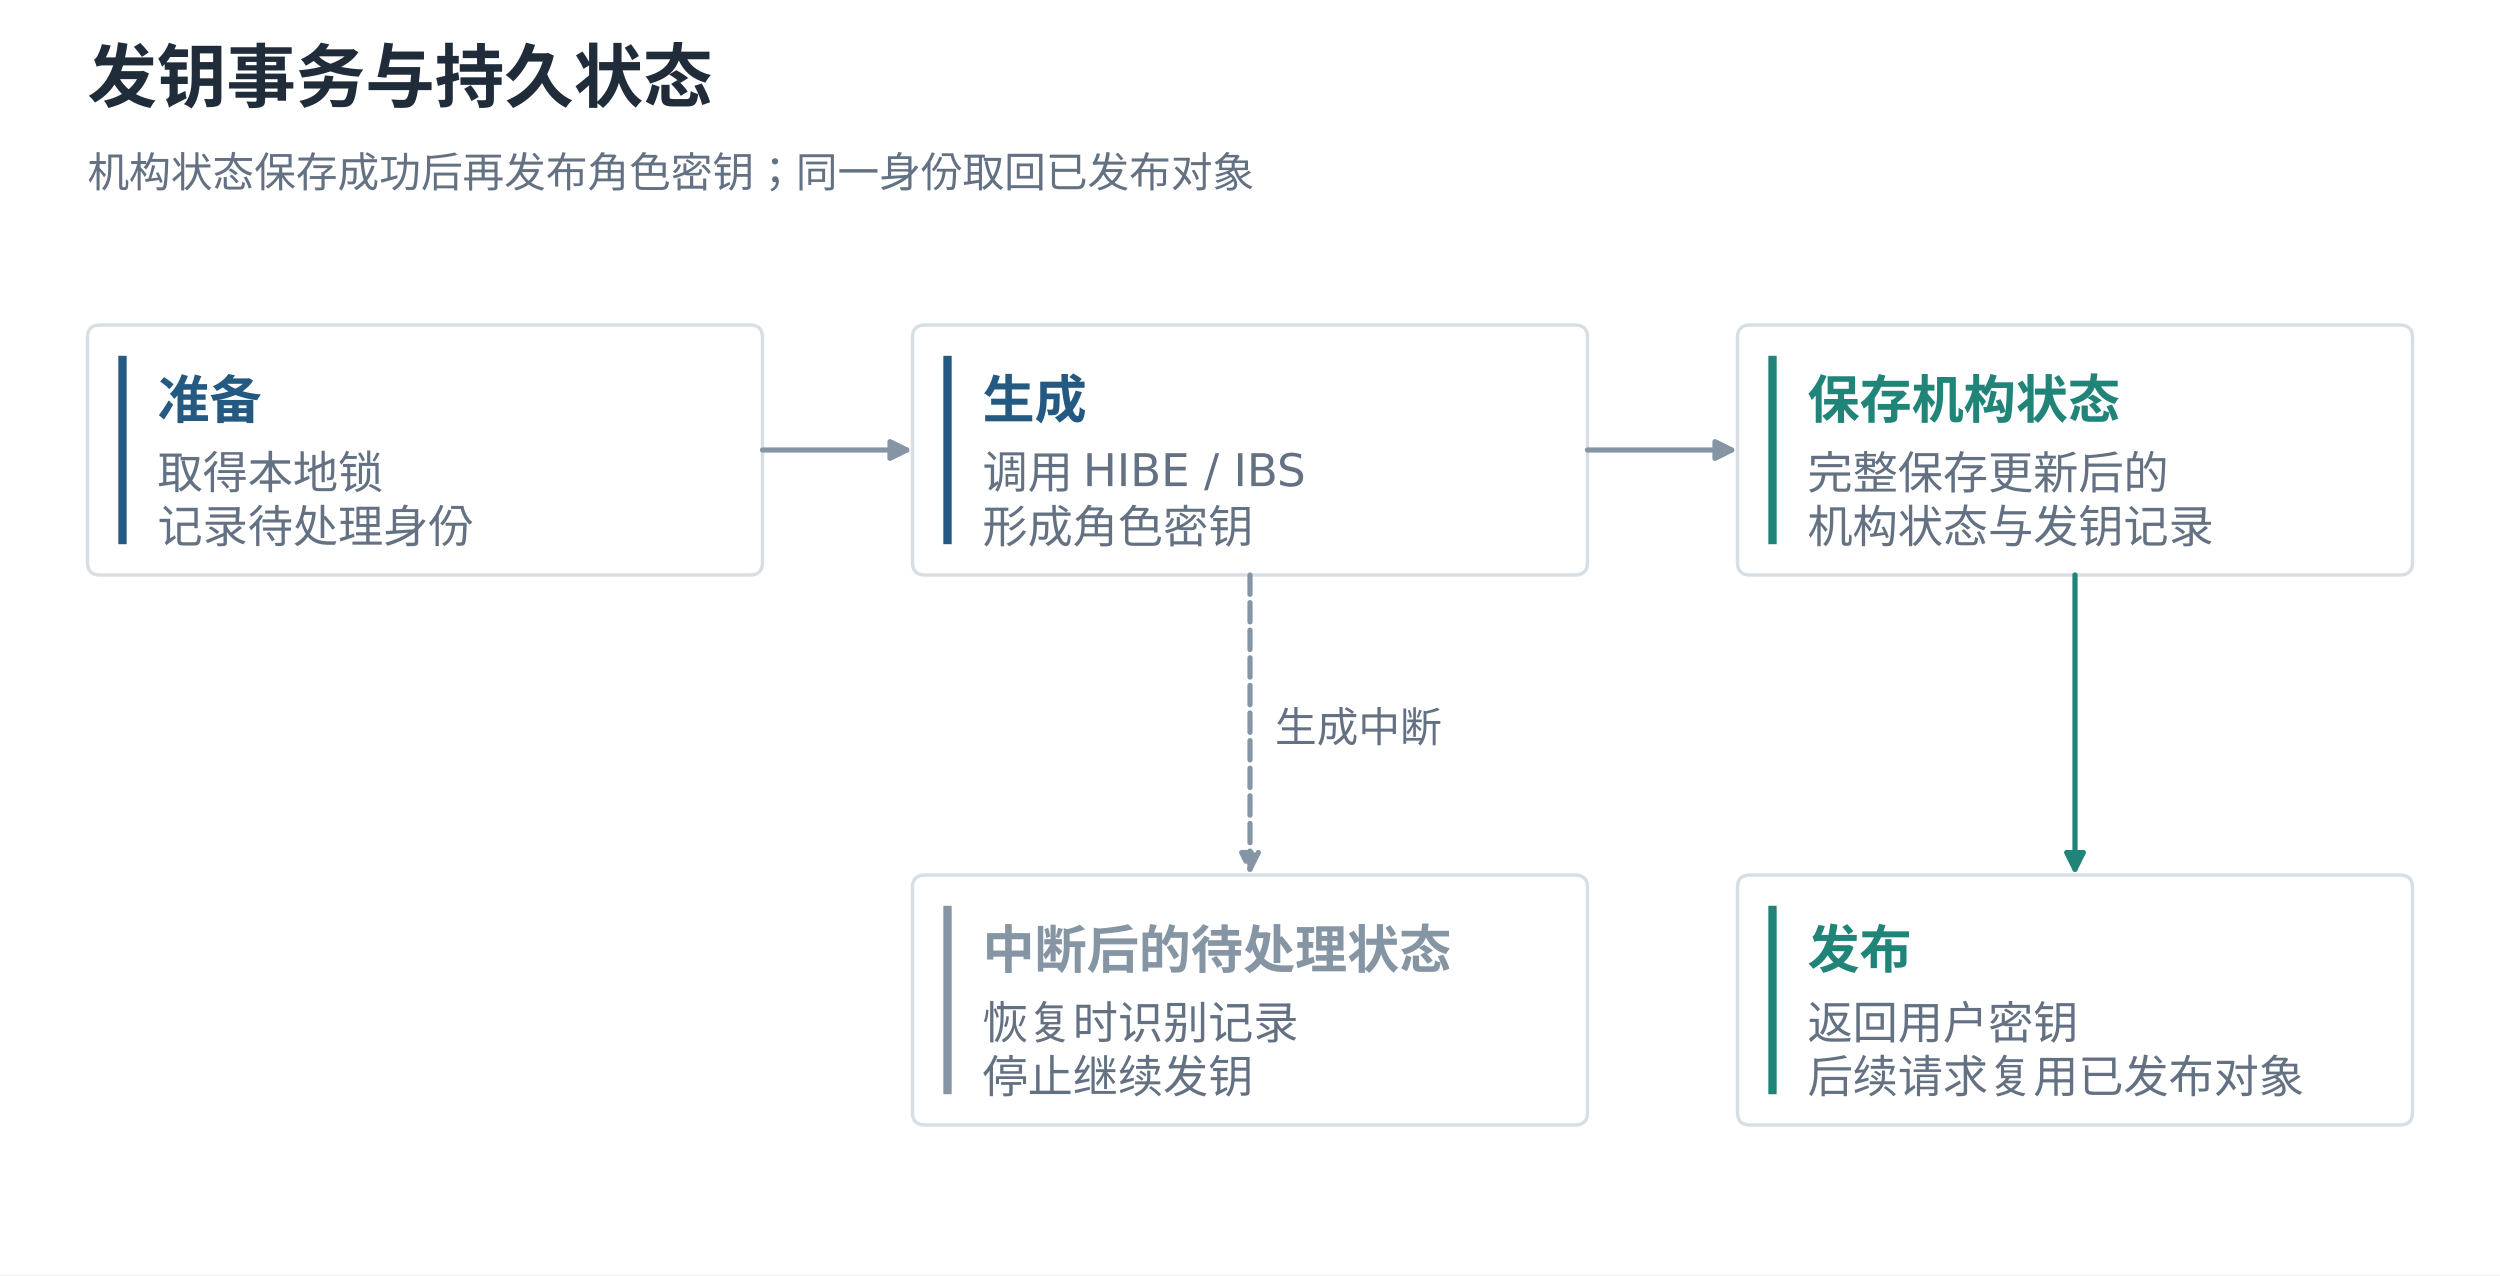
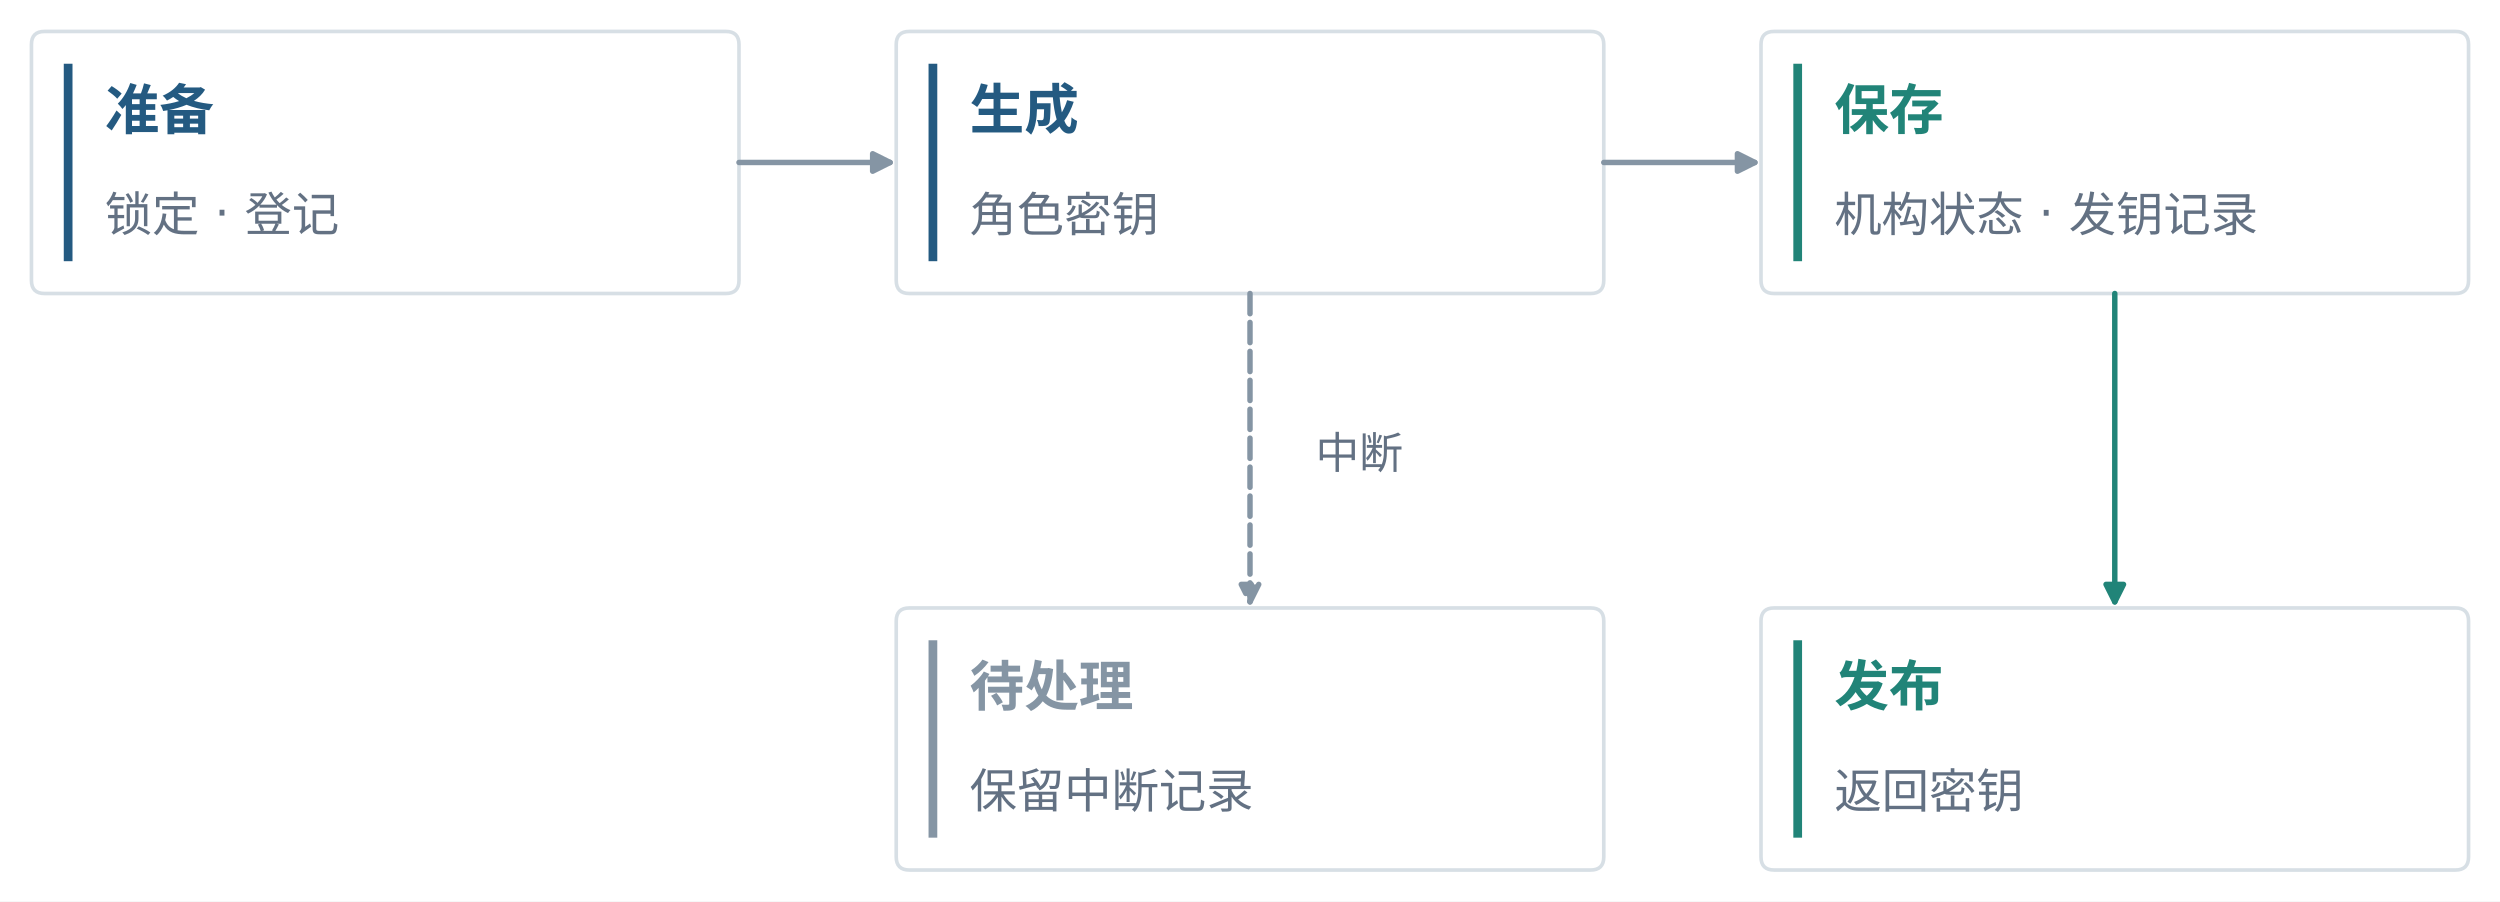
- <svg xmlns="http://www.w3.org/2000/svg" width="720pt" height="367.2pt" viewBox="0 0 720 367.2" version="1.1">
+ <svg xmlns="http://www.w3.org/2000/svg" width="686.88pt" height="247.68pt" viewBox="0 0 686.88 247.68" version="1.1">
  <defs>
    <style type="text/css">*{stroke-linejoin: round; stroke-linecap: butt}</style>
  </defs>
  <g id="figure_1">
    <g id="patch_1">
-       <path d="M 0 367.2 L 720 367.2 L 720 0 L 0 0 z " style="fill: #ffffff" />
+       <path d="M 0 247.68 L 686.88 247.68 L 686.88 0 L 0 0 z " style="fill: #ffffff" />
    </g>
    <g id="axes_1">
      <g id="patch_2">
-         <path d="M 28.8 93.6 L 216 93.6 Q 219.6 93.6 219.6 97.2 L 219.6 162 Q 219.6 165.6 216 165.6 L 28.8 165.6 Q 25.2 165.6 25.2 162 L 25.2 97.2 Q 25.2 93.6 28.8 93.6 z " clip-path="url(#p70b227cb05)" style="fill: #ffffff; stroke: #d7dfe5; stroke-linejoin: miter" />
+         <path d="M 12.24 8.64 L 199.44 8.64 Q 203.04 8.64 203.04 12.24 L 203.04 77.04 Q 203.04 80.64 199.44 80.64 L 12.24 80.64 Q 8.64 80.64 8.64 77.04 L 8.64 12.24 Q 8.64 8.64 12.24 8.64 z " clip-path="url(#pacb53e6913)" style="fill: #ffffff; stroke: #d7dfe5; stroke-linejoin: miter" />
      </g>
      <g id="patch_3">
-         <path d="M 266.4 93.6 L 453.6 93.6 Q 457.2 93.6 457.2 97.2 L 457.2 162 Q 457.2 165.6 453.6 165.6 L 266.4 165.6 Q 262.8 165.6 262.8 162 L 262.8 97.2 Q 262.8 93.6 266.4 93.6 z " clip-path="url(#p70b227cb05)" style="fill: #ffffff; stroke: #d7dfe5; stroke-linejoin: miter" />
+         <path d="M 249.84 8.64 L 437.04 8.64 Q 440.64 8.64 440.64 12.24 L 440.64 77.04 Q 440.64 80.64 437.04 80.64 L 249.84 80.64 Q 246.24 80.64 246.24 77.04 L 246.24 12.24 Q 246.24 8.64 249.84 8.64 z " clip-path="url(#pacb53e6913)" style="fill: #ffffff; stroke: #d7dfe5; stroke-linejoin: miter" />
      </g>
      <g id="patch_4">
-         <path d="M 504 93.6 L 691.2 93.6 Q 694.8 93.6 694.8 97.2 L 694.8 162 Q 694.8 165.6 691.2 165.6 L 504 165.6 Q 500.4 165.6 500.4 162 L 500.4 97.2 Q 500.4 93.6 504 93.6 z " clip-path="url(#p70b227cb05)" style="fill: #ffffff; stroke: #d7dfe5; stroke-linejoin: miter" />
+         <path d="M 487.44 8.64 L 674.64 8.64 Q 678.24 8.64 678.24 12.24 L 678.24 77.04 Q 678.24 80.64 674.64 80.64 L 487.44 80.64 Q 483.84 80.64 483.84 77.04 L 483.84 12.24 Q 483.84 8.64 487.44 8.64 z " clip-path="url(#pacb53e6913)" style="fill: #ffffff; stroke: #d7dfe5; stroke-linejoin: miter" />
      </g>
      <g id="patch_5">
-         <path d="M 219.6 129.6 Q 241.2 129.6 261.123 129.6 " clip-path="url(#p70b227cb05)" style="fill: none; stroke: #8595a4; stroke-width: 1.5; stroke-linecap: round" />
-         <path d="M 256.323 127.2 L 261.123 129.6 L 256.323 132 z " clip-path="url(#p70b227cb05)" style="fill: #8595a4; stroke: #8595a4; stroke-width: 1.5; stroke-linecap: round" />
+         <path d="M 203.04 44.64 Q 224.64 44.64 244.563 44.64 " clip-path="url(#pacb53e6913)" style="fill: none; stroke: #8595a4; stroke-width: 1.5; stroke-linecap: round" />
+         <path d="M 239.763 42.24 L 244.563 44.64 L 239.763 47.04 z " clip-path="url(#pacb53e6913)" style="fill: #8595a4; stroke: #8595a4; stroke-width: 1.5; stroke-linecap: round" />
      </g>
      <g id="patch_6">
-         <path d="M 457.2 129.6 Q 478.8 129.6 498.723 129.6 " clip-path="url(#p70b227cb05)" style="fill: none; stroke: #8595a4; stroke-width: 1.5; stroke-linecap: round" />
-         <path d="M 493.923 127.2 L 498.723 129.6 L 493.923 132 z " clip-path="url(#p70b227cb05)" style="fill: #8595a4; stroke: #8595a4; stroke-width: 1.5; stroke-linecap: round" />
+         <path d="M 440.64 44.64 Q 462.24 44.64 482.163 44.64 " clip-path="url(#pacb53e6913)" style="fill: none; stroke: #8595a4; stroke-width: 1.5; stroke-linecap: round" />
+         <path d="M 477.363 42.24 L 482.163 44.64 L 477.363 47.04 z " clip-path="url(#pacb53e6913)" style="fill: #8595a4; stroke: #8595a4; stroke-width: 1.5; stroke-linecap: round" />
      </g>
      <g id="patch_7">
-         <path d="M 504 252 L 691.2 252 Q 694.8 252 694.8 255.6 L 694.8 320.4 Q 694.8 324 691.2 324 L 504 324 Q 500.4 324 500.4 320.4 L 500.4 255.6 Q 500.4 252 504 252 z " clip-path="url(#p70b227cb05)" style="fill: #ffffff; stroke: #d7dfe5; stroke-linejoin: miter" />
+         <path d="M 487.44 167.04 L 674.64 167.04 Q 678.24 167.04 678.24 170.64 L 678.24 235.44 Q 678.24 239.04 674.64 239.04 L 487.44 239.04 Q 483.84 239.04 483.84 235.44 L 483.84 170.64 Q 483.84 167.04 487.44 167.04 z " clip-path="url(#pacb53e6913)" style="fill: #ffffff; stroke: #d7dfe5; stroke-linejoin: miter" />
      </g>
      <g id="patch_8">
-         <path d="M 266.4 252 L 453.6 252 Q 457.2 252 457.2 255.6 L 457.2 320.4 Q 457.2 324 453.6 324 L 266.4 324 Q 262.8 324 262.8 320.4 L 262.8 255.6 Q 262.8 252 266.4 252 z " clip-path="url(#p70b227cb05)" style="fill: #ffffff; stroke: #d7dfe5; stroke-linejoin: miter" />
+         <path d="M 249.84 167.04 L 437.04 167.04 Q 440.64 167.04 440.64 170.64 L 440.64 235.44 Q 440.64 239.04 437.04 239.04 L 249.84 239.04 Q 246.24 239.04 246.24 235.44 L 246.24 170.64 Q 246.24 167.04 249.84 167.04 z " clip-path="url(#pacb53e6913)" style="fill: #ffffff; stroke: #d7dfe5; stroke-linejoin: miter" />
      </g>
      <g id="patch_9">
-         <path d="M 597.6 165.6 Q 597.6 208.8 597.6 250.323 " clip-path="url(#p70b227cb05)" style="fill: none; stroke: #218478; stroke-width: 1.5; stroke-linecap: round" />
-         <path d="M 600 245.523 L 597.6 250.323 L 595.2 245.523 z " clip-path="url(#p70b227cb05)" style="fill: #218478; stroke: #218478; stroke-width: 1.5; stroke-linecap: round" />
+         <path d="M 581.04 80.64 Q 581.04 123.84 581.04 165.363 " clip-path="url(#pacb53e6913)" style="fill: none; stroke: #218478; stroke-width: 1.5; stroke-linecap: round" />
+         <path d="M 583.44 160.563 L 581.04 165.363 L 578.64 160.563 z " clip-path="url(#pacb53e6913)" style="fill: #218478; stroke: #218478; stroke-width: 1.5; stroke-linecap: round" />
      </g>
      <g id="patch_10">
-         <path d="M 360 165.6 Q 360 208.8 360 250.323 " clip-path="url(#p70b227cb05)" style="fill: none; stroke-dasharray: 5.55,2.4; stroke-dashoffset: 0; stroke: #8595a4; stroke-width: 1.5; stroke-linecap: round" />
-         <path d="M 362.4 245.523 L 360 250.323 L 357.6 245.523 z " clip-path="url(#p70b227cb05)" style="fill: #8595a4; stroke-dasharray: 5.55,2.4; stroke-dashoffset: 0; stroke: #8595a4; stroke-width: 1.5; stroke-linecap: round" />
+         <path d="M 343.44 80.64 Q 343.44 123.84 343.44 165.363 " clip-path="url(#pacb53e6913)" style="fill: none; stroke-dasharray: 5.55,2.4; stroke-dashoffset: 0; stroke: #8595a4; stroke-width: 1.5; stroke-linecap: round" />
+         <path d="M 345.84 160.563 L 343.44 165.363 L 341.04 160.563 z " clip-path="url(#pacb53e6913)" style="fill: #8595a4; stroke-dasharray: 5.55,2.4; stroke-dashoffset: 0; stroke: #8595a4; stroke-width: 1.5; stroke-linecap: round" />
      </g>
      <g id="line2d_1">
-         <path d="M 35.28 103.68 L 35.28 155.52 " clip-path="url(#p70b227cb05)" style="fill: none; stroke: #245a81; stroke-width: 2.4; stroke-linecap: square" />
+         <path d="M 18.72 18.72 L 18.72 70.56 " clip-path="url(#pacb53e6913)" style="fill: none; stroke: #245a81; stroke-width: 2.4; stroke-linecap: square" />
      </g>
      <g id="line2d_2">
-         <path d="M 272.88 103.68 L 272.88 155.52 " clip-path="url(#p70b227cb05)" style="fill: none; stroke: #245a81; stroke-width: 2.4; stroke-linecap: square" />
+         <path d="M 256.32 18.72 L 256.32 70.56 " clip-path="url(#pacb53e6913)" style="fill: none; stroke: #245a81; stroke-width: 2.4; stroke-linecap: square" />
      </g>
      <g id="line2d_3">
-         <path d="M 510.48 103.68 L 510.48 155.52 " clip-path="url(#p70b227cb05)" style="fill: none; stroke: #218478; stroke-width: 2.4; stroke-linecap: square" />
+         <path d="M 493.92 18.72 L 493.92 70.56 " clip-path="url(#pacb53e6913)" style="fill: none; stroke: #218478; stroke-width: 2.4; stroke-linecap: square" />
      </g>
      <g id="line2d_4">
-         <path d="M 510.48 262.08 L 510.48 313.92 " clip-path="url(#p70b227cb05)" style="fill: none; stroke: #218478; stroke-width: 2.4; stroke-linecap: square" />
+         <path d="M 493.92 177.12 L 493.92 228.96 " clip-path="url(#pacb53e6913)" style="fill: none; stroke: #218478; stroke-width: 2.4; stroke-linecap: square" />
      </g>
      <g id="line2d_5">
-         <path d="M 272.88 262.08 L 272.88 313.92 " clip-path="url(#p70b227cb05)" style="fill: none; stroke: #8595a4; stroke-width: 2.4; stroke-linecap: square" />
+         <path d="M 256.32 177.12 L 256.32 228.96 " clip-path="url(#pacb53e6913)" style="fill: none; stroke: #8595a4; stroke-width: 2.4; stroke-linecap: square" />
      </g>
      <g id="text_1">
-         <text style="font-weight: 700; font-size: 20px; font-family: 'Microsoft YaHei', 'DejaVu Sans'; text-anchor: start; fill: #202c39" x="25.2" y="29.293" transform="rotate(-0 25.2 29.29344)">发钥事务与持久状态</text>
+         <text style="font-weight: 700; font-size: 15px; font-family: 'Microsoft YaHei', 'DejaVu Sans'; text-anchor: start; fill: #245a81" x="28.8" y="35.557" transform="rotate(-0 28.8 35.5568)">准备</text>
      </g>
      <g id="text_2">
-         <text style="font-size: 12px; font-family: 'Microsoft YaHei', 'DejaVu Sans'; text-anchor: start; fill: #637183" x="25.2" y="53.887" transform="rotate(-0 25.2 53.88656)">机构状态保存成功后再发布角色密钥；同一身份取回已发布对象</text>
+         <text style="font-size: 13px; font-family: 'Microsoft YaHei', 'DejaVu Sans'; text-anchor: start; fill: #637183" x="28.8" y="63.528" transform="rotate(-0 28.8 63.52805)">锁定 · 登记</text>
      </g>
      <g id="text_3">
-         <text style="font-weight: 700; font-size: 15px; font-family: 'Microsoft YaHei', 'DejaVu Sans'; text-anchor: start; fill: #245a81" x="45.36" y="120.517" transform="rotate(-0 45.36 120.5168)">准备</text>
+         <text style="font-weight: 700; font-size: 15px; font-family: 'Microsoft YaHei', 'DejaVu Sans'; text-anchor: start; fill: #245a81" x="266.4" y="35.47" transform="rotate(-0 266.4 35.47008)">生成</text>
      </g>
      <g id="text_4">
-         <text style="font-size: 13px; font-family: 'Microsoft YaHei', 'DejaVu Sans'; fill: #637183" transform="translate(45.36 140.7256)">取得本地锁</text>
-         <text style="font-size: 13px; font-family: 'Microsoft YaHei', 'DejaVu Sans'; fill: #637183" transform="translate(45.36 156.2637)">记录待处理身份</text>
+         <text style="font-size: 13px; font-family: 'Microsoft YaHei', 'DejaVu Sans'; text-anchor: start; fill: #637183" x="266.4" y="63.597" transform="rotate(-0 266.4 63.59711)">角色密钥</text>
      </g>
      <g id="text_5">
-         <text style="font-weight: 700; font-size: 15px; font-family: 'Microsoft YaHei', 'DejaVu Sans'; text-anchor: start; fill: #245a81" x="282.96" y="120.43" transform="rotate(-0 282.96 120.4301)">生成</text>
+         <text style="font-weight: 700; font-size: 15px; font-family: 'Microsoft YaHei', 'DejaVu Sans'; text-anchor: start; fill: #218478" x="504" y="35.52" transform="rotate(-0 504 35.52047)">保存</text>
      </g>
      <g id="text_6">
-         <text style="font-size: 13px; font-family: 'Microsoft YaHei', 'DejaVu Sans'; fill: #637183" transform="translate(282.96 140.6048)">调用 HIBE / IBS</text>
-         <text style="font-size: 13px; font-family: 'Microsoft YaHei', 'DejaVu Sans'; fill: #637183" transform="translate(282.96 156.3134)">形成角色密钥</text>
+         <text style="font-size: 13px; font-family: 'Microsoft YaHei', 'DejaVu Sans'; text-anchor: start; fill: #637183" x="504" y="63.567" transform="rotate(-0 504 63.56664)">机构状态 · 发钥记录</text>
      </g>
      <g id="text_7">
-         <text style="font-weight: 700; font-size: 15px; font-family: 'Microsoft YaHei', 'DejaVu Sans'; text-anchor: start; fill: #218478" x="520.56" y="120.451" transform="rotate(-0 520.56 120.4512)">保存机构状态</text>
+         <text style="font-weight: 700; font-size: 15px; font-family: 'Microsoft YaHei', 'DejaVu Sans'; text-anchor: start; fill: #218478" x="504" y="193.869" transform="rotate(-0 504 193.8689)">发布</text>
      </g>
      <g id="text_8">
-         <text style="font-size: 13px; font-family: 'Microsoft YaHei', 'DejaVu Sans'; fill: #637183" transform="translate(520.56 140.8069)">完整保存更新后的</text>
-         <text style="font-size: 13px; font-family: 'Microsoft YaHei', 'DejaVu Sans'; fill: #637183" transform="translate(520.56 156.283)">机构状态与发钥记录</text>
+         <text style="font-size: 13px; font-family: 'Microsoft YaHei', 'DejaVu Sans'; text-anchor: start; fill: #637183" x="504" y="221.985" transform="rotate(-0 504 221.9849)">返回密钥</text>
      </g>
      <g id="text_9">
-         <text style="font-weight: 700; font-size: 15px; font-family: 'Microsoft YaHei', 'DejaVu Sans'; text-anchor: start; fill: #218478" x="520.56" y="278.829" transform="rotate(-0 520.56 278.8289)">发布</text>
+         <text style="font-weight: 700; font-size: 15px; font-family: 'Microsoft YaHei', 'DejaVu Sans'; text-anchor: start; fill: #8595a4" x="266.4" y="193.943" transform="rotate(-0 266.4 193.9427)">待处理</text>
      </g>
      <g id="text_10">
-         <text style="font-size: 13px; font-family: 'Microsoft YaHei', 'DejaVu Sans'; fill: #637183" transform="translate(520.56 299.1947)">返回用户密钥</text>
-         <text style="font-size: 13px; font-family: 'Microsoft YaHei', 'DejaVu Sans'; fill: #637183" transform="translate(520.56 314.6759)">后续请求复用已发布对象</text>
+         <text style="font-size: 13px; font-family: 'Microsoft YaHei', 'DejaVu Sans'; text-anchor: start; fill: #637183" x="266.4" y="221.946" transform="rotate(-0 266.4 221.9463)">保留中断记录</text>
      </g>
      <g id="text_11">
-         <text style="font-weight: 700; font-size: 15px; font-family: 'Microsoft YaHei', 'DejaVu Sans'; text-anchor: start; fill: #8595a4" x="282.96" y="278.873" transform="rotate(-0 282.96 278.8734)">中断后的待处理状态</text>
-       </g>
-       <g id="text_12">
-         <text style="font-size: 13px; font-family: 'Microsoft YaHei', 'DejaVu Sans'; fill: #637183" transform="translate(282.96 299.1886)">恢复时识别记录</text>
-         <text style="font-size: 13px; font-family: 'Microsoft YaHei', 'DejaVu Sans'; fill: #637183" transform="translate(282.96 314.6952)">停止继续发钥</text>
-       </g>
-       <g id="text_13">
-         <text style="font-size: 12px; font-family: 'Microsoft YaHei', 'DejaVu Sans'; text-anchor: start; fill: #637183" x="367.2" y="213.686" transform="rotate(-0 367.2 213.6863)">生成中断</text>
+         <text style="font-size: 12px; font-family: 'Microsoft YaHei', 'DejaVu Sans'; text-anchor: start; fill: #637183" x="361.44" y="128.72" transform="rotate(-0 361.44 128.7197)">中断</text>
      </g>
    </g>
  </g>
  <defs>
-     <clipPath id="p70b227cb05">
-       <rect x="0" y="0" width="720" height="367.2" />
+     <clipPath id="pacb53e6913">
+       <rect x="-16.56" y="-84.96" width="720" height="367.2" />
    </clipPath>
  </defs>
</svg>
